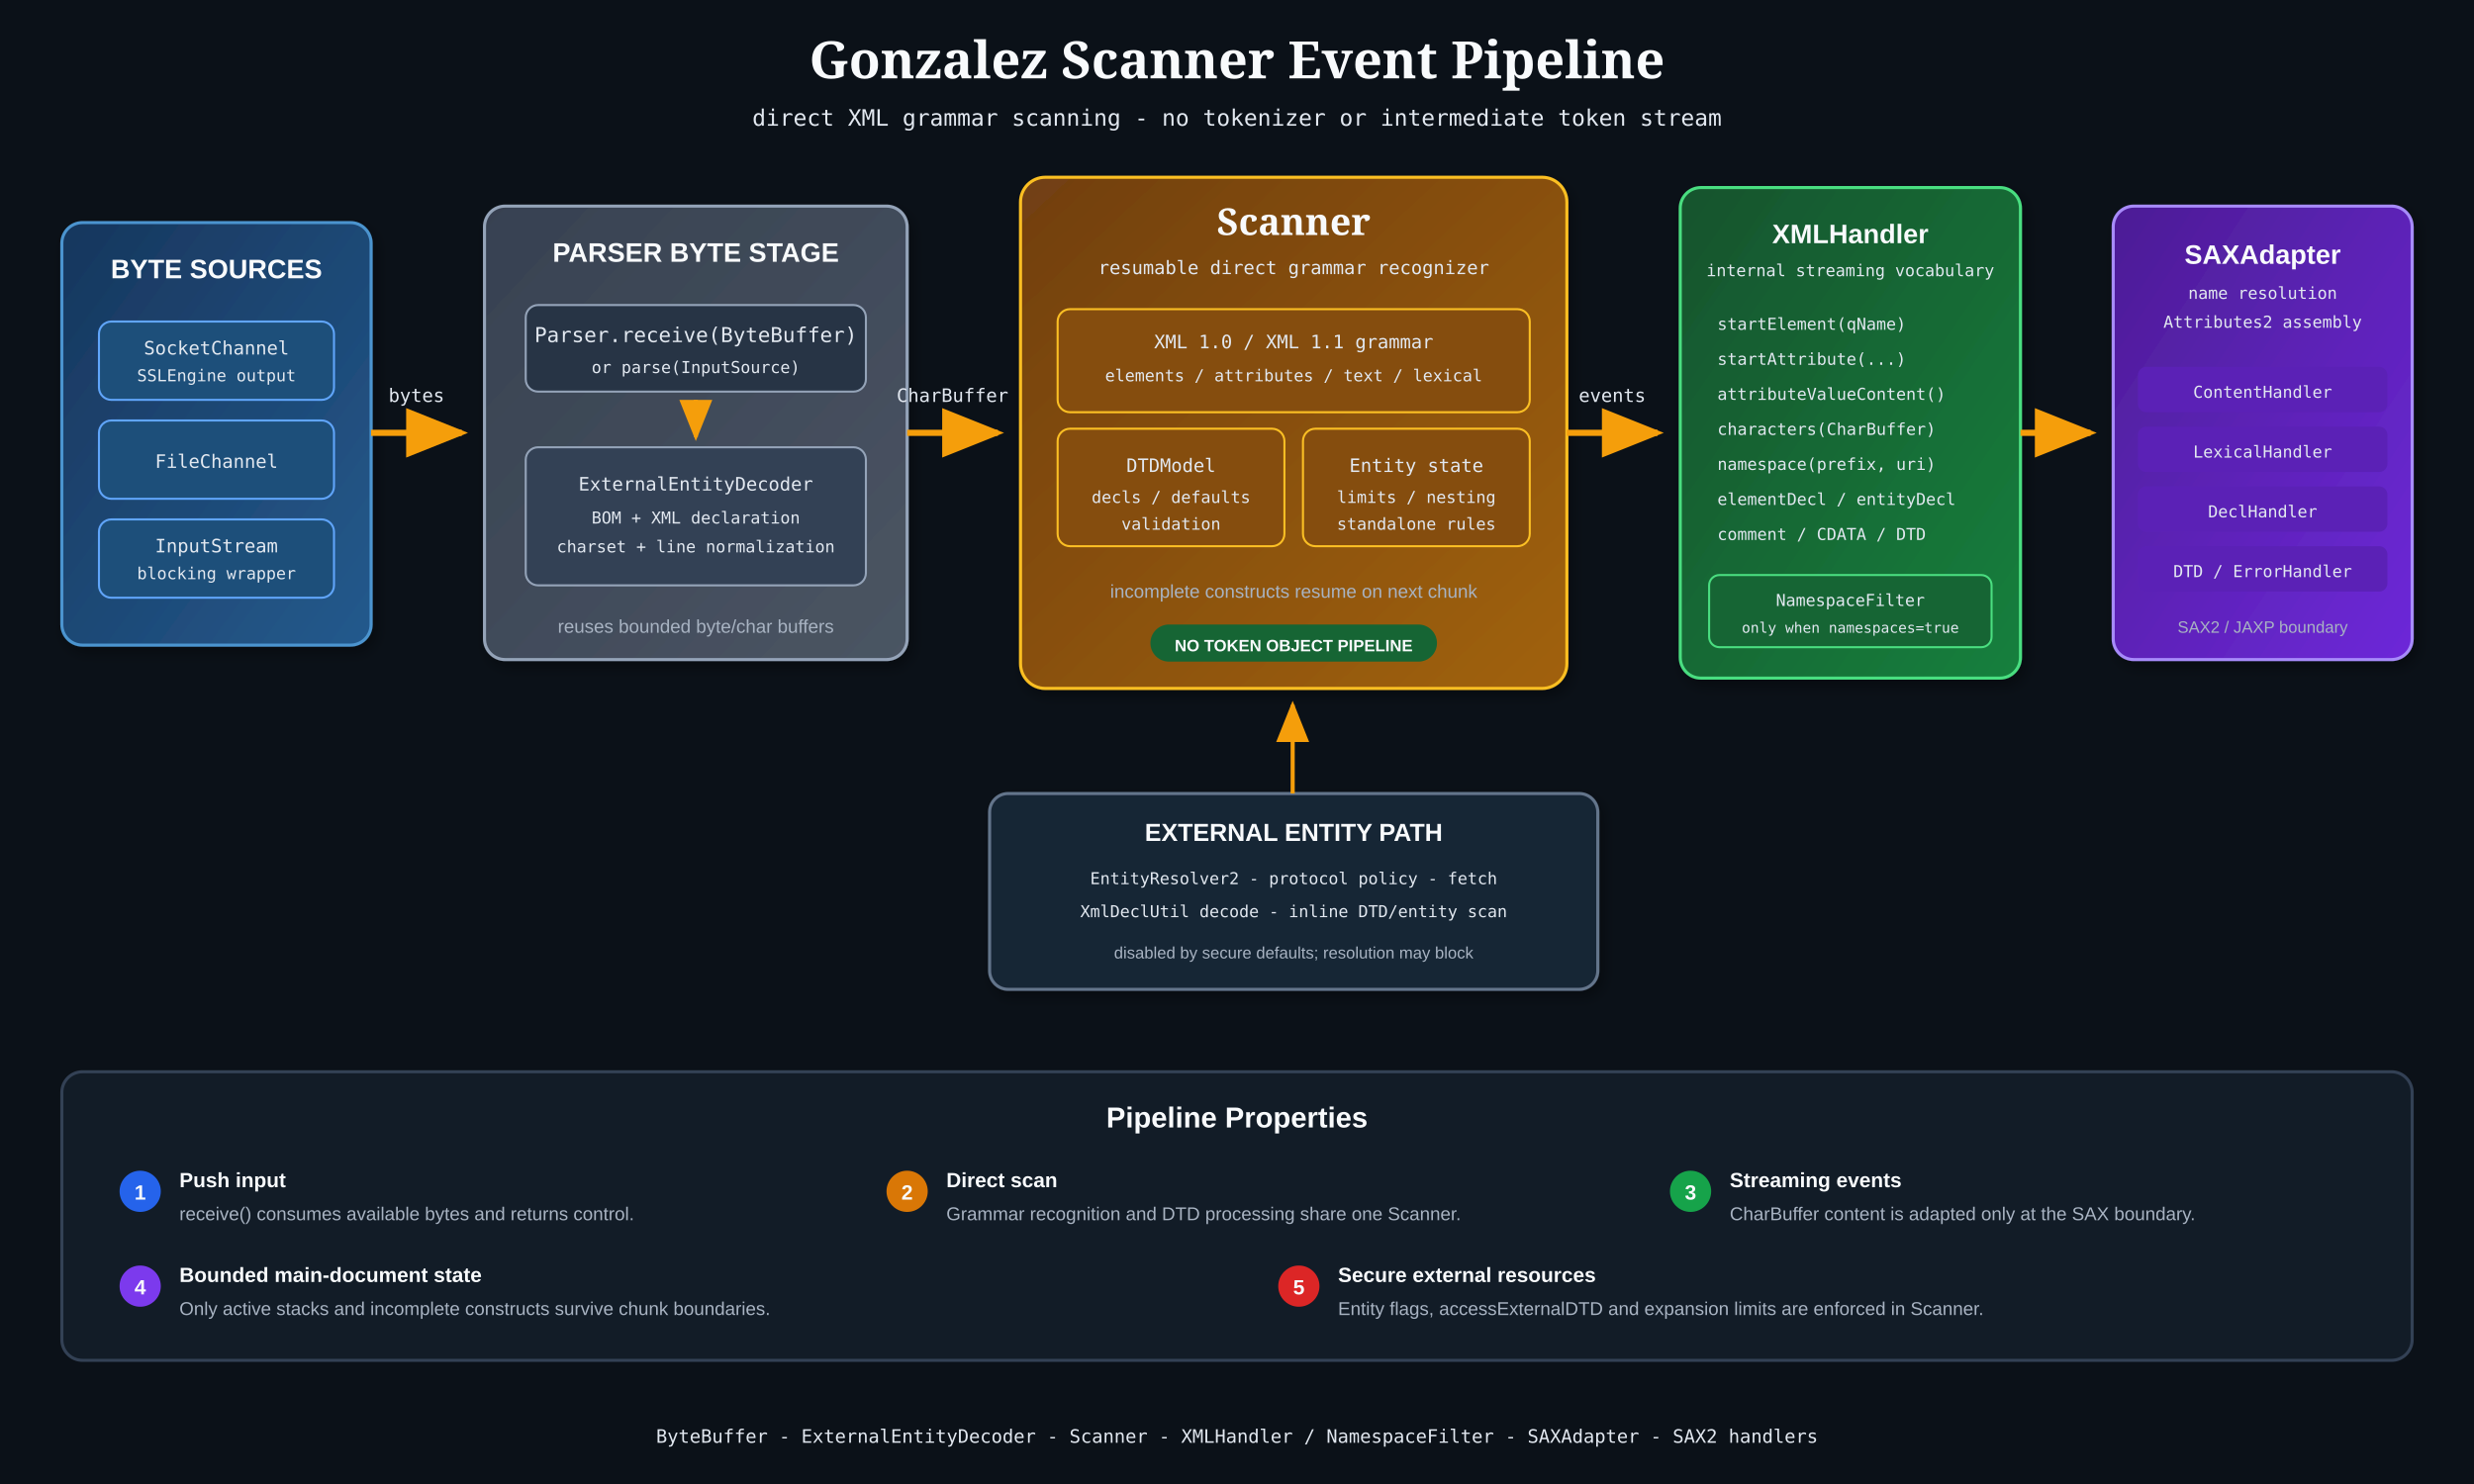
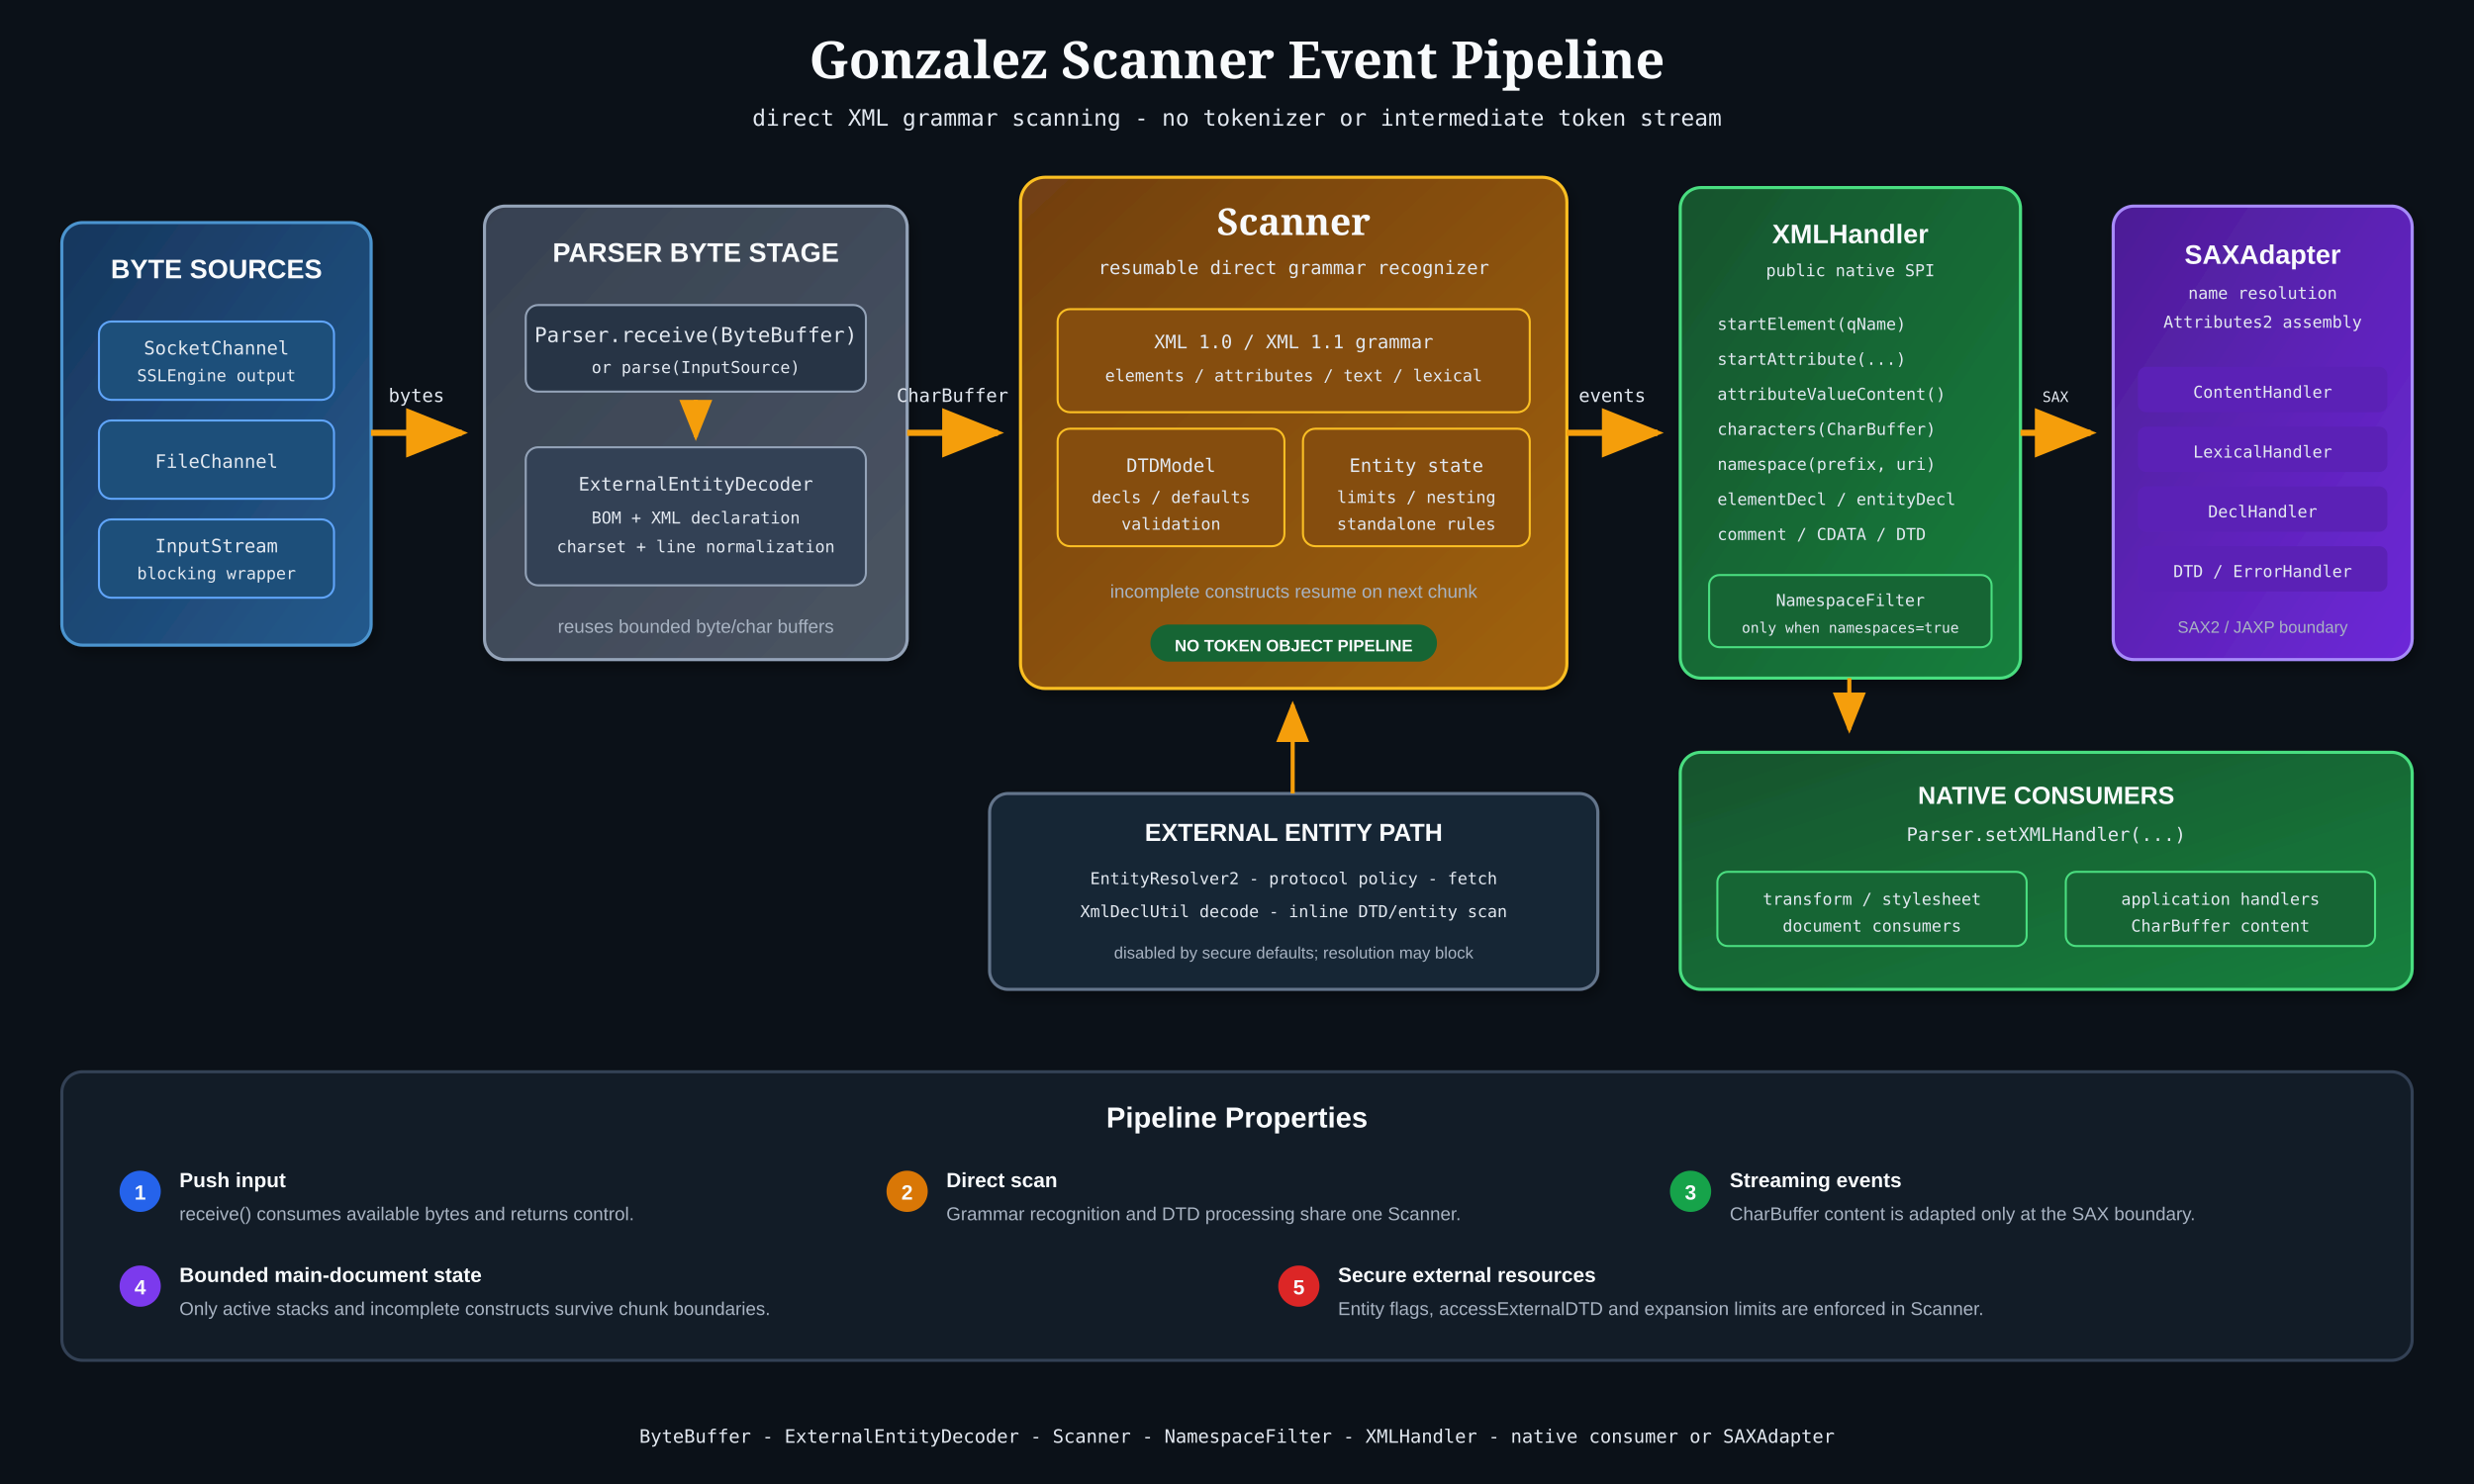
<svg xmlns="http://www.w3.org/2000/svg" viewBox="0 0 1200 720" width="1200" height="720" role="img" aria-labelledby="title desc">
  <defs>
    <linearGradient id="source" x1="0" y1="0" x2="1" y2="1">
      <stop offset="0" stop-color="#17365d" />
      <stop offset="1" stop-color="#245a8d" />
    </linearGradient>
    <linearGradient id="decode" x1="0" y1="0" x2="1" y2="1">
      <stop offset="0" stop-color="#374151" />
      <stop offset="1" stop-color="#4b5563" />
    </linearGradient>
    <linearGradient id="scan" x1="0" y1="0" x2="1" y2="1">
      <stop offset="0" stop-color="#713f12" />
      <stop offset="1" stop-color="#a16207" />
    </linearGradient>
    <linearGradient id="event" x1="0" y1="0" x2="1" y2="1">
      <stop offset="0" stop-color="#14532d" />
      <stop offset="1" stop-color="#15803d" />
    </linearGradient>
    <linearGradient id="adapt" x1="0" y1="0" x2="1" y2="1">
      <stop offset="0" stop-color="#4c1d95" />
      <stop offset="1" stop-color="#6d28d9" />
    </linearGradient>
    <filter id="shadow" x="-20%" y="-20%" width="140%" height="150%">
      <feDropShadow dx="2" dy="3" stdDeviation="3" flood-opacity="0.35" />
    </filter>
    <marker id="arrow" markerWidth="10" markerHeight="8" refX="9" refY="4" orient="auto">
      <path d="M0,0 L10,4 L0,8 Z" fill="#f59e0b" />
    </marker>
    <style>
      .heading { font-family: Georgia, serif; font-weight: 700; fill: #f8fafc; }
      .label { font-family: Arial, Helvetica, sans-serif; font-weight: 700; fill: #f8fafc; }
      .mono { font-family: Menlo, Consolas, monospace; fill: #e2e8f0; }
      .muted { font-family: Arial, Helvetica, sans-serif; fill: #a8b3c2; }
      .box { filter: url(#shadow); stroke-width: 1.5; }
      .flow { fill: none; stroke: #f59e0b; stroke-width: 3; marker-end: url(#arrow); }
      .thinFlow { fill: none; stroke: #f59e0b; stroke-width: 2; marker-end: url(#arrow); }
    </style>
  </defs>
  <rect width="1200" height="720" fill="#0b1118" />
  <text id="pipelineTitle" x="600" y="38" text-anchor="middle" class="heading" font-size="25">Gonzalez Scanner Event Pipeline</text>
  <text x="600" y="61" text-anchor="middle" class="mono" font-size="11">direct XML grammar scanning - no tokenizer or intermediate token stream</text>
  <g transform="translate(30 108)">
    <rect class="box" width="150" height="205" rx="10" fill="url(#source)" stroke="#4b94cf" />
    <text x="75" y="27" text-anchor="middle" class="label" font-size="13">BYTE SOURCES</text>
    <g transform="translate(18 48)">
      <rect width="114" height="38" rx="6" fill="#1d4f7a" stroke="#60a5fa" />
      <text x="57" y="16" text-anchor="middle" class="mono" font-size="9">SocketChannel</text>
      <text x="57" y="29" text-anchor="middle" class="mono" font-size="8">SSLEngine output</text>
    </g>
    <g transform="translate(18 96)">
      <rect width="114" height="38" rx="6" fill="#1d4f7a" stroke="#60a5fa" />
      <text x="57" y="23" text-anchor="middle" class="mono" font-size="9">FileChannel</text>
    </g>
    <g transform="translate(18 144)">
      <rect width="114" height="38" rx="6" fill="#1d4f7a" stroke="#60a5fa" />
      <text x="57" y="16" text-anchor="middle" class="mono" font-size="9">InputStream</text>
      <text x="57" y="29" text-anchor="middle" class="mono" font-size="8">blocking wrapper</text>
    </g>
  </g>
  <path class="flow" d="M180 210 H224" />
  <text x="202" y="195" text-anchor="middle" class="mono" font-size="9">bytes</text>
  <g transform="translate(235 100)">
    <rect class="box" width="205" height="220" rx="10" fill="url(#decode)" stroke="#94a3b8" />
    <text x="102.5" y="27" text-anchor="middle" class="label" font-size="13">PARSER BYTE STAGE</text>
    <rect x="20" y="48" width="165" height="42" rx="6" fill="#273445" stroke="#94a3b8" />
    <text x="102.5" y="66" text-anchor="middle" class="mono" font-size="10">Parser.receive(ByteBuffer)</text>
    <text x="102.5" y="81" text-anchor="middle" class="mono" font-size="8">or parse(InputSource)</text>
    <path class="thinFlow" d="M102.5 94 V112" />
    <rect x="20" y="117" width="165" height="67" rx="6" fill="#334155" stroke="#94a3b8" />
    <text x="102.5" y="138" text-anchor="middle" class="mono" font-size="9">ExternalEntityDecoder</text>
    <text x="102.5" y="154" text-anchor="middle" class="mono" font-size="8">BOM + XML declaration</text>
    <text x="102.5" y="168" text-anchor="middle" class="mono" font-size="8">charset + line normalization</text>
    <text x="102.5" y="207" text-anchor="middle" class="muted" font-size="9">reuses bounded byte/char buffers</text>
  </g>
  <path class="flow" d="M440 210 H484" />
  <text x="462" y="195" text-anchor="middle" class="mono" font-size="9">CharBuffer</text>
  <g transform="translate(495 86)">
    <rect class="box" width="265" height="248" rx="12" fill="url(#scan)" stroke="#fbbf24" stroke-width="2" />
    <text x="132.5" y="28" text-anchor="middle" class="heading" font-size="18">Scanner</text>
    <text x="132.5" y="47" text-anchor="middle" class="mono" font-size="9">resumable direct grammar recognizer</text>
    <rect x="18" y="64" width="229" height="50" rx="6" fill="#854d0e" stroke="#fbbf24" />
    <text x="132.5" y="83" text-anchor="middle" class="mono" font-size="9">XML 1.0 / XML 1.1 grammar</text>
    <text x="132.5" y="99" text-anchor="middle" class="mono" font-size="8">elements / attributes / text / lexical</text>
    <rect x="18" y="122" width="110" height="57" rx="6" fill="#854d0e" stroke="#fbbf24" />
    <text x="73" y="143" text-anchor="middle" class="mono" font-size="9">DTDModel</text>
    <text x="73" y="158" text-anchor="middle" class="mono" font-size="8">decls / defaults</text>
    <text x="73" y="171" text-anchor="middle" class="mono" font-size="8">validation</text>
    <rect x="137" y="122" width="110" height="57" rx="6" fill="#854d0e" stroke="#fbbf24" />
    <text x="192" y="143" text-anchor="middle" class="mono" font-size="9">Entity state</text>
    <text x="192" y="158" text-anchor="middle" class="mono" font-size="8">limits / nesting</text>
    <text x="192" y="171" text-anchor="middle" class="mono" font-size="8">standalone rules</text>
    <text x="132.5" y="204" text-anchor="middle" class="muted" font-size="9">incomplete constructs resume on next chunk</text>
    <rect x="63" y="217" width="139" height="18" rx="9" fill="#166534" />
    <text x="132.5" y="230" text-anchor="middle" class="label" font-size="8">NO TOKEN OBJECT PIPELINE</text>
  </g>
  <g transform="translate(480 385)">
    <rect class="box" width="295" height="95" rx="9" fill="#182536" stroke="#64748b" />
    <text x="147.5" y="23" text-anchor="middle" class="label" font-size="12">EXTERNAL ENTITY PATH</text>
    <text x="147.5" y="44" text-anchor="middle" class="mono" font-size="8">EntityResolver2 - protocol policy - fetch</text>
    <text x="147.5" y="60" text-anchor="middle" class="mono" font-size="8">XmlDeclUtil decode - inline DTD/entity scan</text>
    <text x="147.5" y="80" text-anchor="middle" class="muted" font-size="8">disabled by secure defaults; resolution may block</text>
  </g>
  <path class="thinFlow" d="M627 385 V342" />
  <path class="flow" d="M760 210 H804" />
  <text x="782" y="195" text-anchor="middle" class="mono" font-size="9">events</text>
  <g transform="translate(815 91)">
    <rect class="box" width="165" height="238" rx="10" fill="url(#event)" stroke="#4ade80" />
    <text x="82.5" y="27" text-anchor="middle" class="label" font-size="13">XMLHandler</text>
-     <text x="82.5" y="43" text-anchor="middle" class="mono" font-size="8">internal streaming vocabulary</text>
+     <text x="82.5" y="43" text-anchor="middle" class="mono" font-size="8">public native SPI</text>
    <g class="mono" font-size="8">
      <text x="18" y="69">startElement(qName)</text>
      <text x="18" y="86">startAttribute(...)</text>
      <text x="18" y="103">attributeValueContent()</text>
      <text x="18" y="120">characters(CharBuffer)</text>
      <text x="18" y="137">namespace(prefix, uri)</text>
      <text x="18" y="154">elementDecl / entityDecl</text>
      <text x="18" y="171">comment / CDATA / DTD</text>
    </g>
    <rect x="14" y="188" width="137" height="35" rx="5" fill="#166534" stroke="#4ade80" />
    <text x="82.5" y="203" text-anchor="middle" class="mono" font-size="8">NamespaceFilter</text>
    <text x="82.5" y="216" text-anchor="middle" class="mono" font-size="7">only when namespaces=true</text>
  </g>
  <path class="flow" d="M980 210 H1014" />
+   <text x="997" y="195" text-anchor="middle" class="mono" font-size="7">SAX</text>
  <g transform="translate(1025 100)">
    <rect class="box" width="145" height="220" rx="10" fill="url(#adapt)" stroke="#a78bfa" />
    <text x="72.5" y="28" text-anchor="middle" class="label" font-size="13">SAXAdapter</text>
    <text x="72.5" y="45" text-anchor="middle" class="mono" font-size="8">name resolution</text>
    <text x="72.5" y="59" text-anchor="middle" class="mono" font-size="8">Attributes2 assembly</text>
    <g transform="translate(12 78)" class="mono" font-size="8">
      <rect width="121" height="22" rx="4" fill="#5b21b6" />
      <text x="60.5" y="15" text-anchor="middle">ContentHandler</text>
      <rect y="29" width="121" height="22" rx="4" fill="#5b21b6" />
      <text x="60.5" y="44" text-anchor="middle">LexicalHandler</text>
      <rect y="58" width="121" height="22" rx="4" fill="#5b21b6" />
      <text x="60.5" y="73" text-anchor="middle">DeclHandler</text>
      <rect y="87" width="121" height="22" rx="4" fill="#5b21b6" />
      <text x="60.5" y="102" text-anchor="middle">DTD / ErrorHandler</text>
    </g>
    <text x="72.5" y="207" text-anchor="middle" class="muted" font-size="8">SAX2 / JAXP boundary</text>
+   </g>
+   <path class="thinFlow" d="M897 329 V354" />
+   <g transform="translate(815 365)">
+     <rect class="box" width="355" height="115" rx="10" fill="url(#event)" stroke="#4ade80" />
+     <text x="177.5" y="25" text-anchor="middle" class="label" font-size="12">NATIVE CONSUMERS</text>
+     <text x="177.5" y="43" text-anchor="middle" class="mono" font-size="9">Parser.setXMLHandler(...)</text>
+     <rect x="18" y="58" width="150" height="36" rx="5" fill="#166534" stroke="#4ade80" />
+     <text x="93" y="74" text-anchor="middle" class="mono" font-size="8">transform / stylesheet</text>
+     <text x="93" y="87" text-anchor="middle" class="mono" font-size="8">document consumers</text>
+     <rect x="187" y="58" width="150" height="36" rx="5" fill="#166534" stroke="#4ade80" />
+     <text x="262" y="74" text-anchor="middle" class="mono" font-size="8">application handlers</text>
+     <text x="262" y="87" text-anchor="middle" class="mono" font-size="8">CharBuffer content</text>
  </g>
  <g transform="translate(30 520)">
    <rect width="1140" height="140" rx="10" fill="#121c27" stroke="#334155" stroke-width="1.5" />
    <text x="570" y="27" text-anchor="middle" class="label" font-size="14">Pipeline Properties</text>
    <g transform="translate(28 48)">
      <circle cx="10" cy="10" r="10" fill="#2563eb" />
      <text x="10" y="14" text-anchor="middle" class="label" font-size="10">1</text>
      <text x="29" y="8" class="label" font-size="10">Push input</text>
      <text x="29" y="24" class="muted" font-size="9">receive() consumes available bytes and returns control.</text>
    </g>
    <g transform="translate(400 48)">
      <circle cx="10" cy="10" r="10" fill="#d97706" />
      <text x="10" y="14" text-anchor="middle" class="label" font-size="10">2</text>
      <text x="29" y="8" class="label" font-size="10">Direct scan</text>
      <text x="29" y="24" class="muted" font-size="9">Grammar recognition and DTD processing share one Scanner.</text>
    </g>
    <g transform="translate(780 48)">
      <circle cx="10" cy="10" r="10" fill="#16a34a" />
      <text x="10" y="14" text-anchor="middle" class="label" font-size="10">3</text>
      <text x="29" y="8" class="label" font-size="10">Streaming events</text>
      <text x="29" y="24" class="muted" font-size="9">CharBuffer content is adapted only at the SAX boundary.</text>
    </g>
    <g transform="translate(28 94)">
      <circle cx="10" cy="10" r="10" fill="#7c3aed" />
      <text x="10" y="14" text-anchor="middle" class="label" font-size="10">4</text>
      <text x="29" y="8" class="label" font-size="10">Bounded main-document state</text>
      <text x="29" y="24" class="muted" font-size="9">Only active stacks and incomplete constructs survive chunk boundaries.</text>
    </g>
    <g transform="translate(590 94)">
      <circle cx="10" cy="10" r="10" fill="#dc2626" />
      <text x="10" y="14" text-anchor="middle" class="label" font-size="10">5</text>
      <text x="29" y="8" class="label" font-size="10">Secure external resources</text>
      <text x="29" y="24" class="muted" font-size="9">Entity flags, accessExternalDTD and expansion limits are enforced in Scanner.</text>
    </g>
  </g>
-   <text x="600" y="700" text-anchor="middle" class="mono" font-size="9" fill="#64748b">ByteBuffer - ExternalEntityDecoder - Scanner - XMLHandler / NamespaceFilter - SAXAdapter - SAX2 handlers</text>
+   <text x="600" y="700" text-anchor="middle" class="mono" font-size="9" fill="#64748b">ByteBuffer - ExternalEntityDecoder - Scanner - NamespaceFilter - XMLHandler - native consumer or SAXAdapter</text>
</svg>
